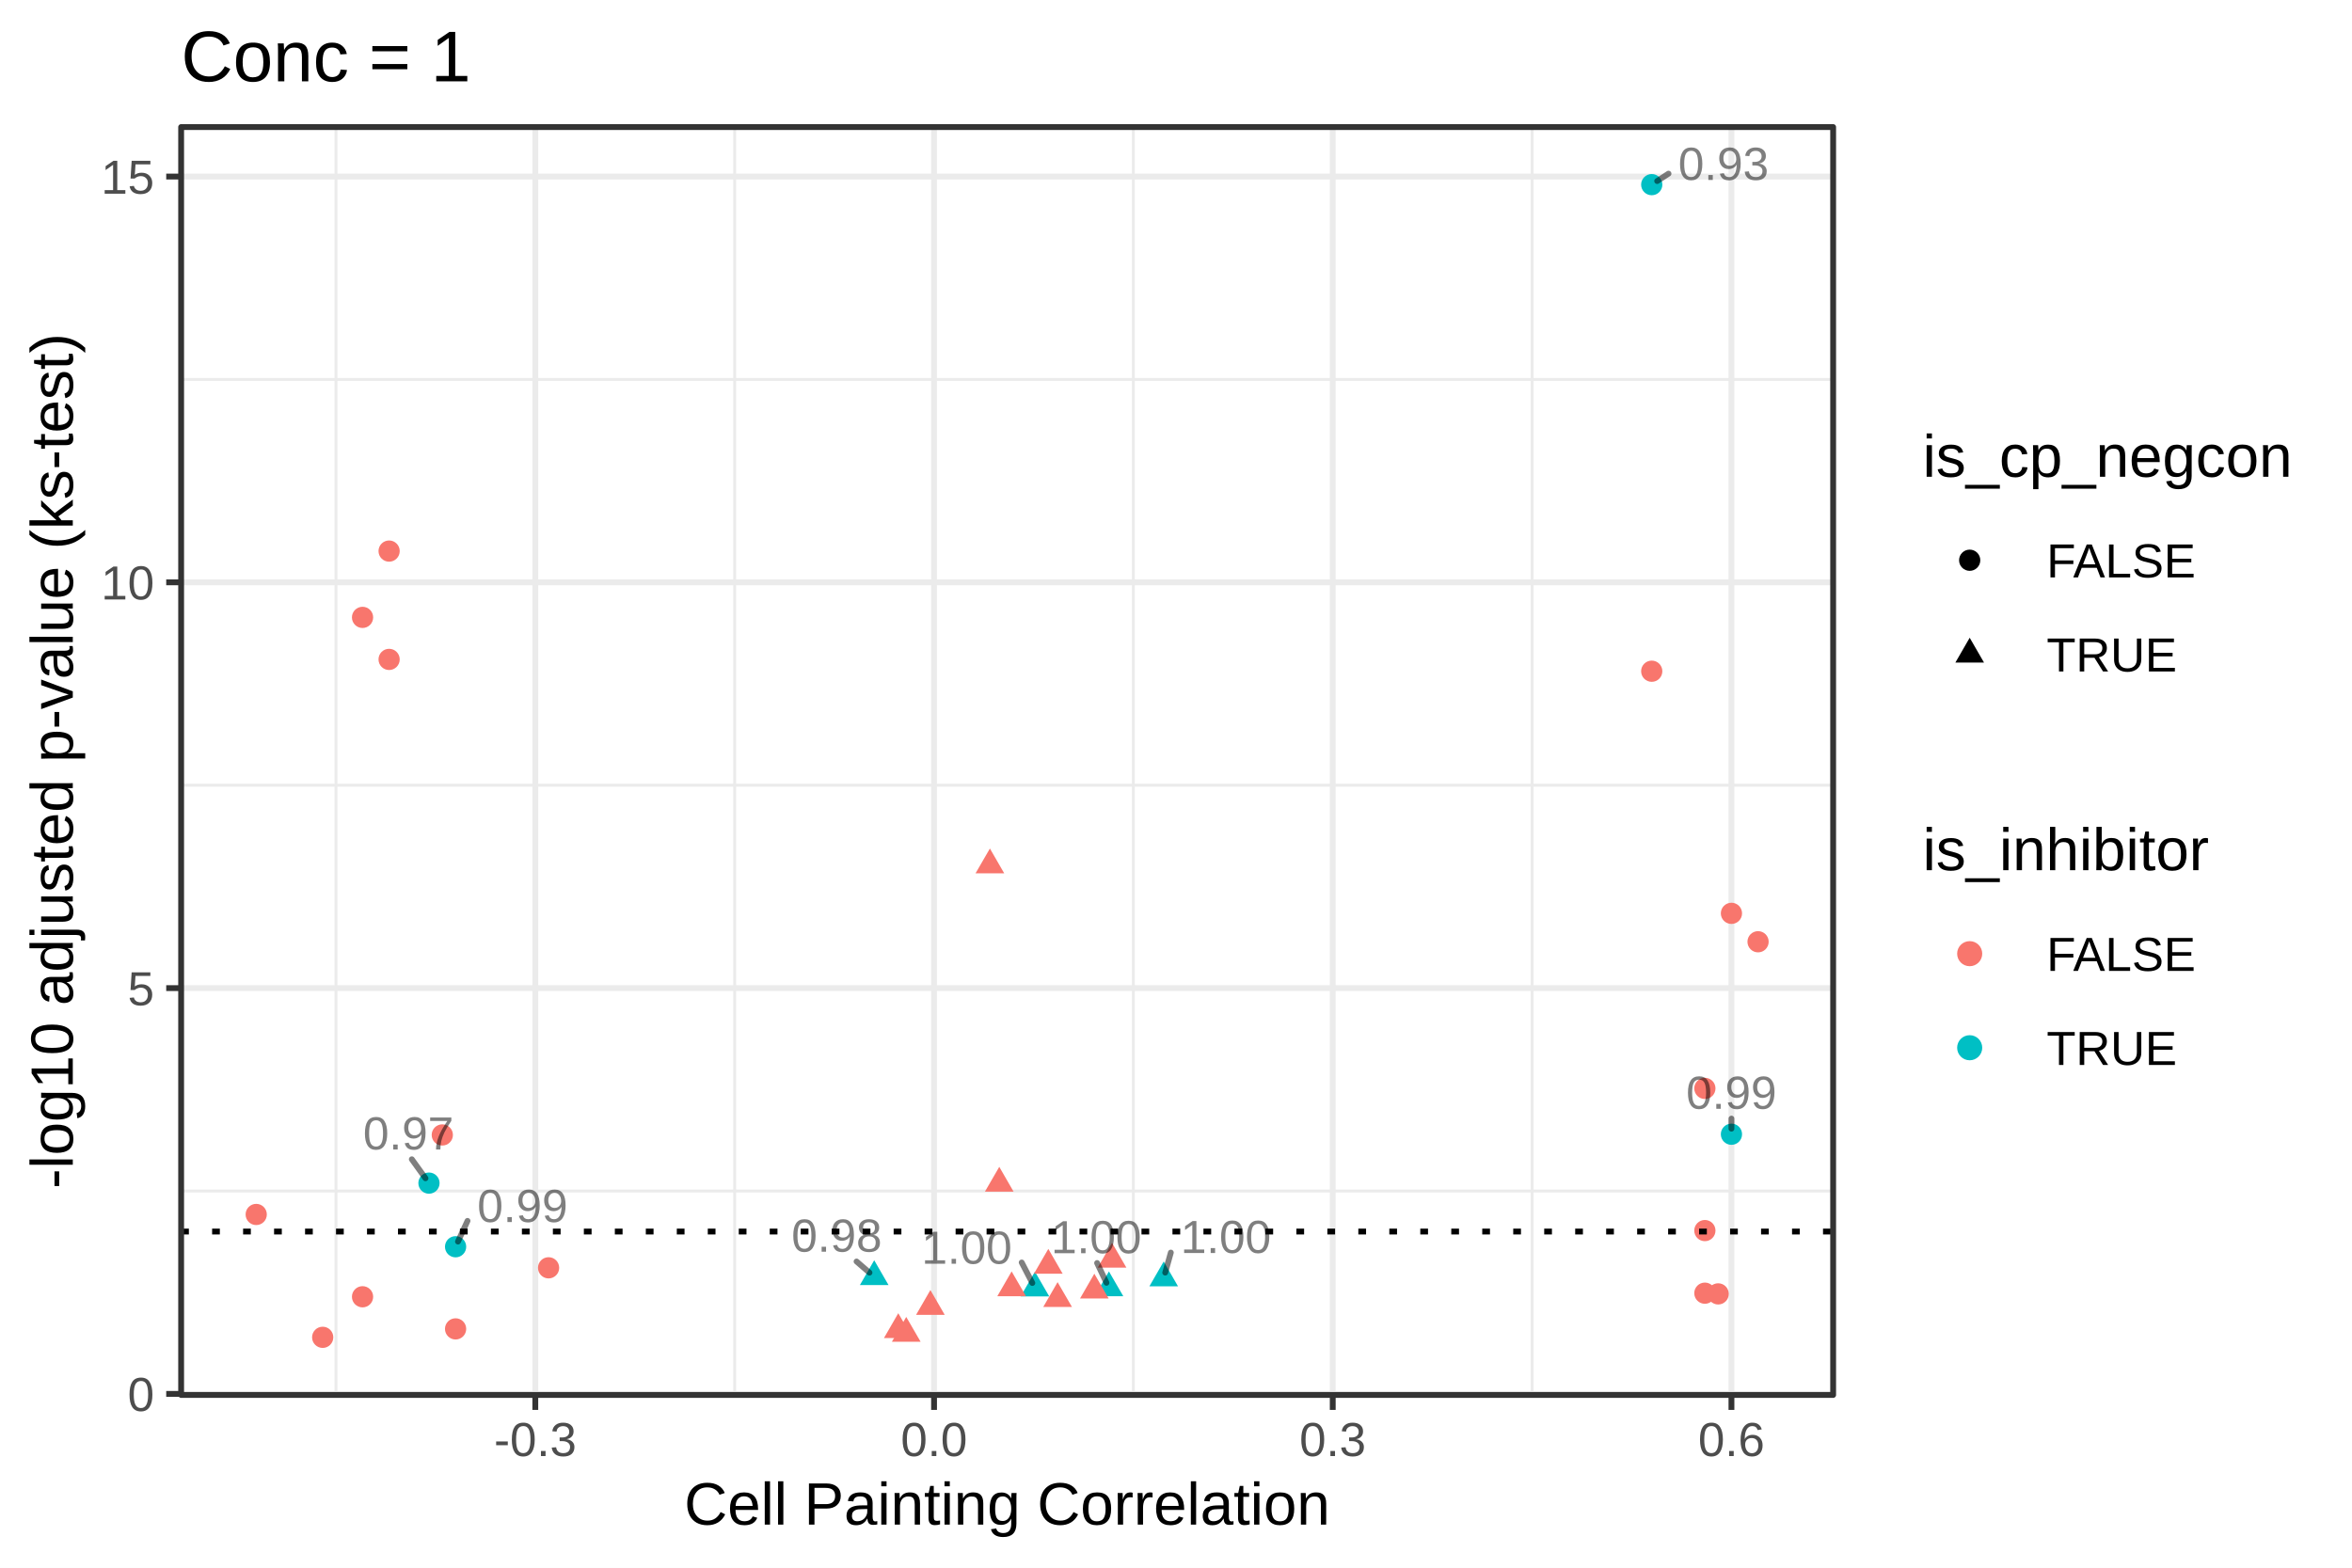
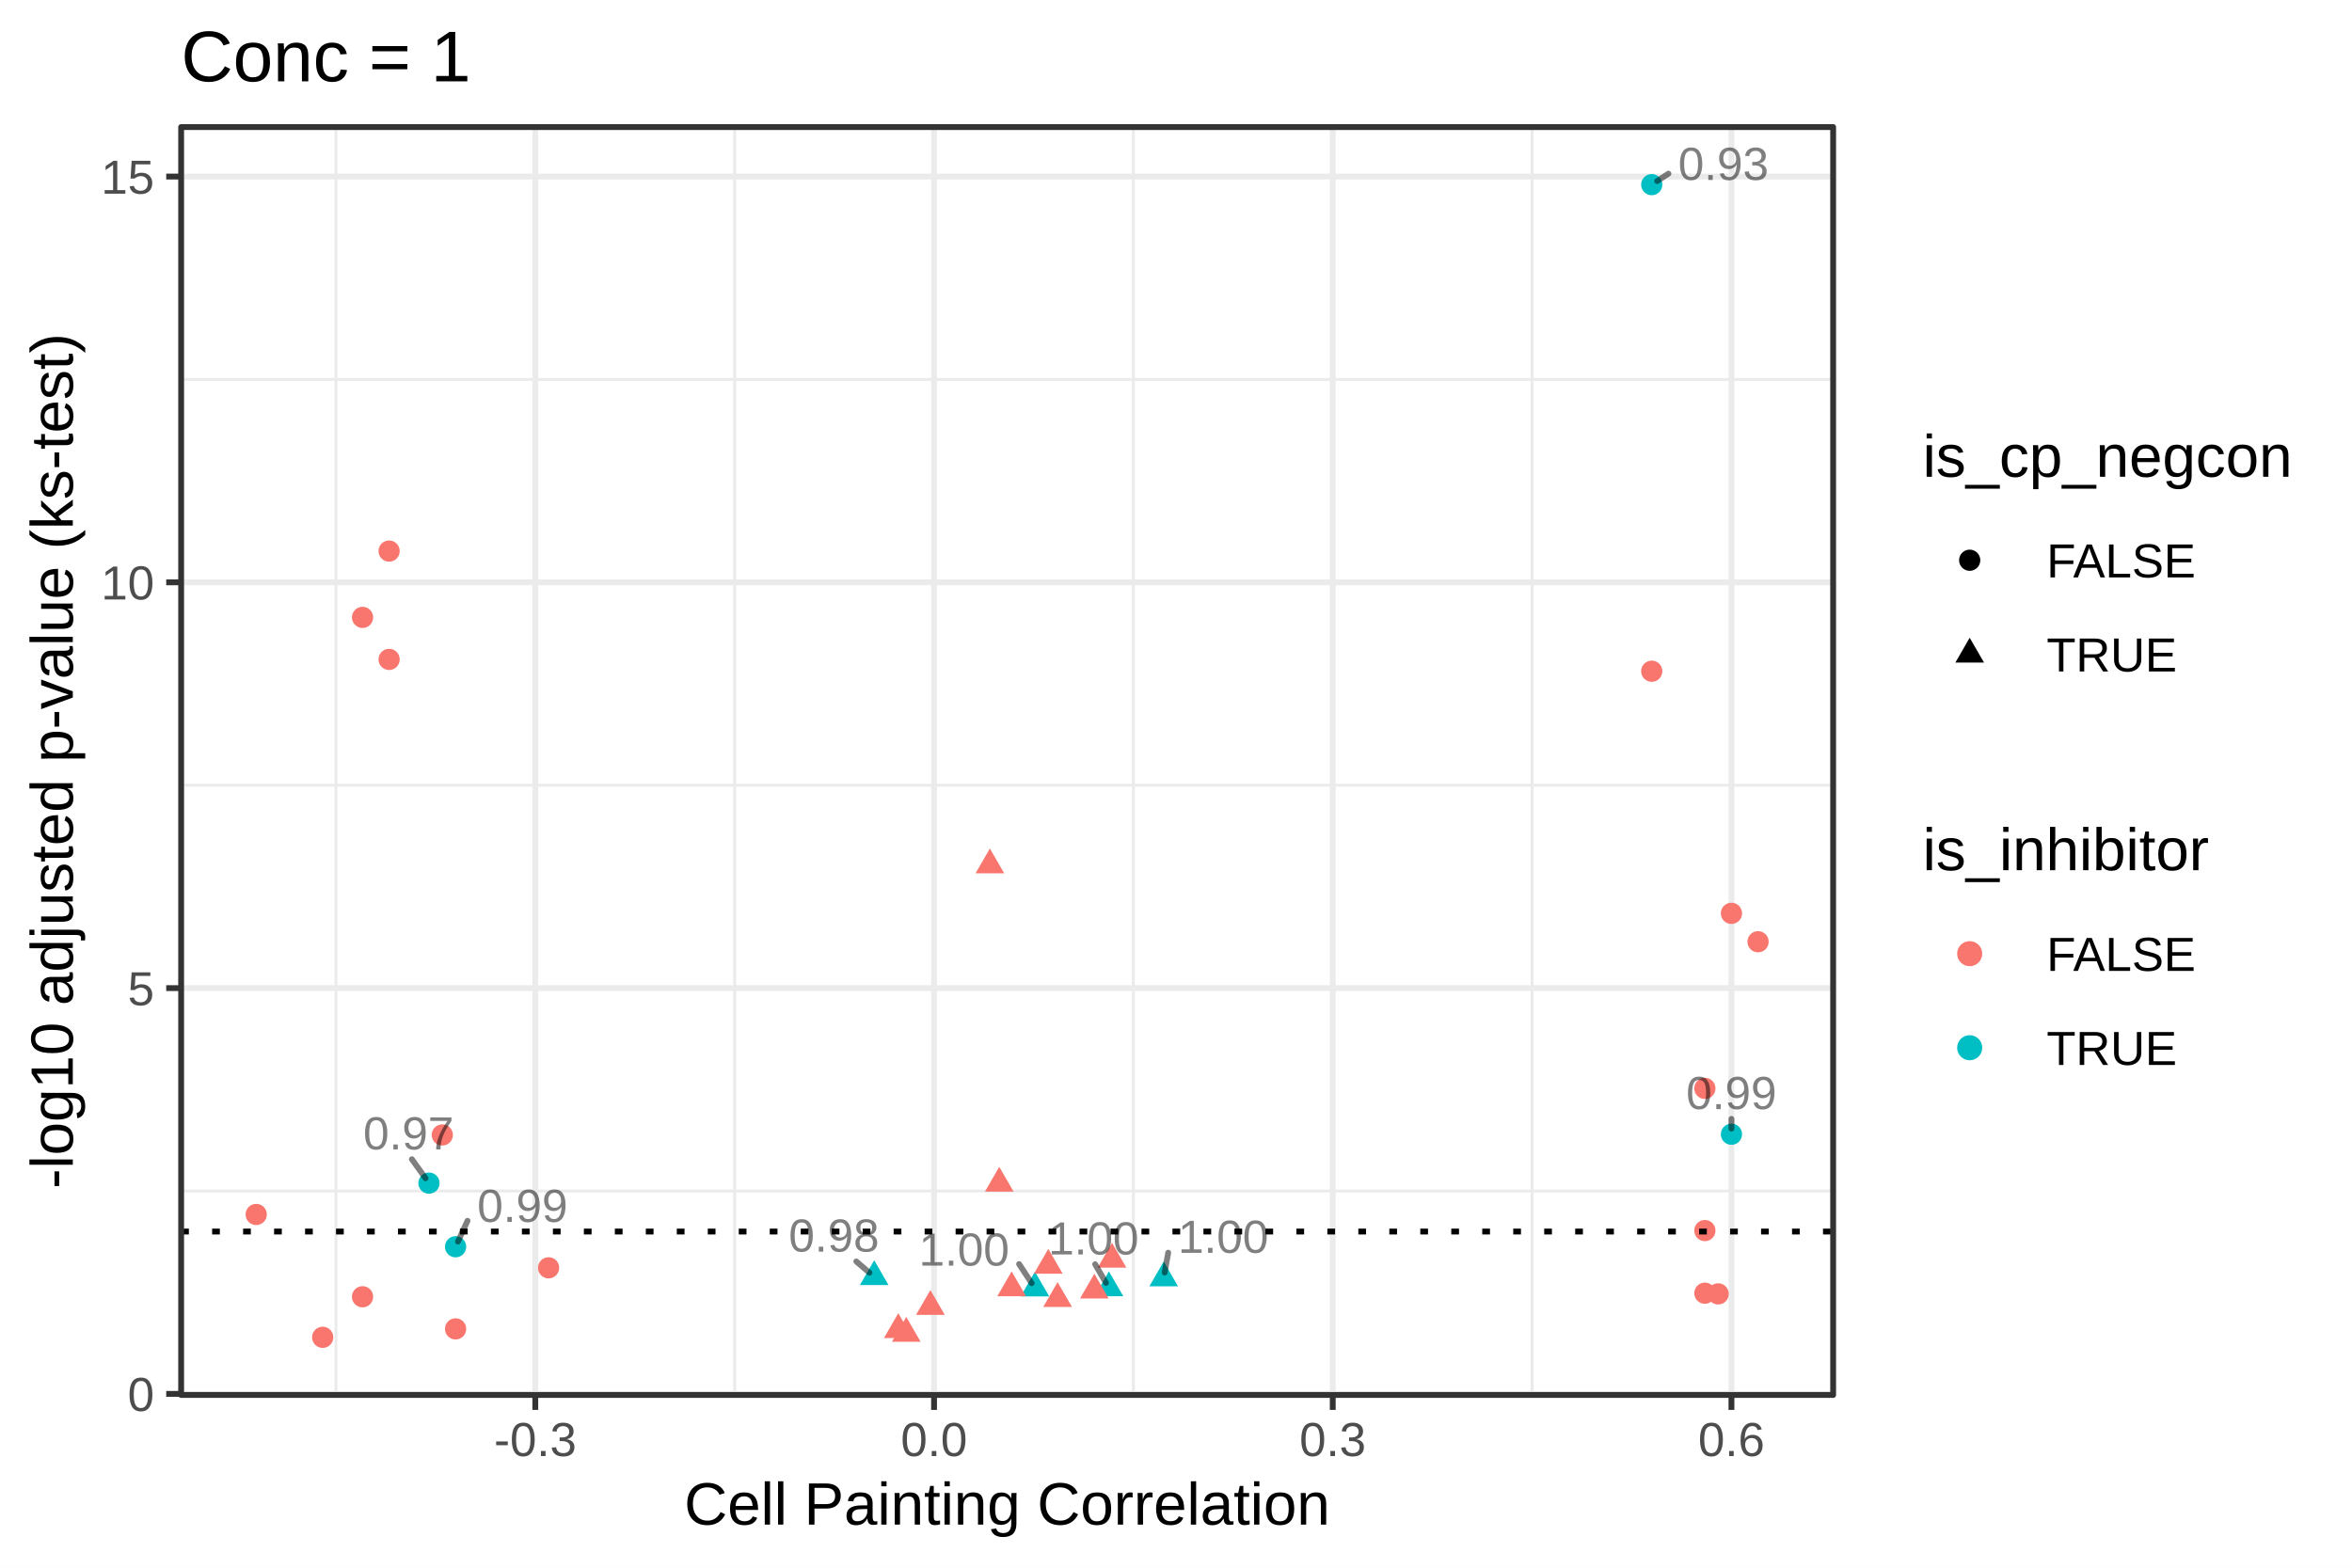
<svg xmlns="http://www.w3.org/2000/svg" class="svglite" width="432.00pt" height="288.00pt" viewBox="0 0 432.00 288.00">
  <defs>
    <style type="text/css">
    .svglite line, .svglite polyline, .svglite polygon, .svglite path, .svglite rect, .svglite circle {
      fill: none;
      stroke: #000000;
      stroke-linecap: round;
      stroke-linejoin: round;
      stroke-miterlimit: 10.00;
    }
  </style>
  </defs>
  <rect width="100%" height="100%" style="stroke: none; fill: #FFFFFF;" />
  <defs>
    <clipPath id="cpMC4wMHw0MzIuMDB8MC4wMHwyODguMDA=">
      <rect x="0.00" y="0.00" width="432.00" height="288.00" />
    </clipPath>
  </defs>
  <g clip-path="url(#cpMC4wMHw0MzIuMDB8MC4wMHwyODguMDA=)">
    <rect x="0.00" y="0.00" width="432.00" height="288.00" style="stroke-width: 1.07; stroke: #FFFFFF; fill: #FFFFFF;" />
    <rect x="33.27" y="23.34" width="303.43" height="232.93" style="stroke-width: 1.07; stroke: none; fill: #FFFFFF;" />
    <polyline points="33.27,218.80 336.70,218.80 " style="stroke-width: 0.53; stroke: #EBEBEB; stroke-linecap: butt;" />
    <polyline points="33.27,144.25 336.70,144.25 " style="stroke-width: 0.53; stroke: #EBEBEB; stroke-linecap: butt;" />
    <polyline points="33.27,69.71 336.70,69.71 " style="stroke-width: 0.53; stroke: #EBEBEB; stroke-linecap: butt;" />
    <polyline points="61.71,256.27 61.71,23.34 " style="stroke-width: 0.53; stroke: #EBEBEB; stroke-linecap: butt;" />
    <polyline points="134.94,256.27 134.94,23.34 " style="stroke-width: 0.53; stroke: #EBEBEB; stroke-linecap: butt;" />
    <polyline points="208.17,256.27 208.17,23.34 " style="stroke-width: 0.53; stroke: #EBEBEB; stroke-linecap: butt;" />
    <polyline points="281.41,256.27 281.41,23.34 " style="stroke-width: 0.53; stroke: #EBEBEB; stroke-linecap: butt;" />
    <polyline points="33.27,256.07 336.70,256.07 " style="stroke-width: 1.07; stroke: #EBEBEB; stroke-linecap: butt;" />
    <polyline points="33.27,181.53 336.70,181.53 " style="stroke-width: 1.07; stroke: #EBEBEB; stroke-linecap: butt;" />
    <polyline points="33.27,106.98 336.70,106.98 " style="stroke-width: 1.07; stroke: #EBEBEB; stroke-linecap: butt;" />
    <polyline points="33.27,32.44 336.70,32.44 " style="stroke-width: 1.07; stroke: #EBEBEB; stroke-linecap: butt;" />
    <polyline points="98.32,256.27 98.32,23.34 " style="stroke-width: 1.07; stroke: #EBEBEB; stroke-linecap: butt;" />
    <polyline points="171.56,256.27 171.56,23.34 " style="stroke-width: 1.07; stroke: #EBEBEB; stroke-linecap: butt;" />
    <polyline points="244.79,256.27 244.79,23.34 " style="stroke-width: 1.07; stroke: #EBEBEB; stroke-linecap: butt;" />
    <polyline points="318.02,256.27 318.02,23.34 " style="stroke-width: 1.07; stroke: #EBEBEB; stroke-linecap: butt;" />
    <circle cx="318.02" cy="208.37" r="1.95" style="stroke-width: 0.71; stroke: none; fill: #00BFC4;" />
    <circle cx="71.47" cy="121.14" r="1.95" style="stroke-width: 0.71; stroke: none; fill: #F8766D;" />
    <polygon points="213.74,231.75 216.37,236.31 211.11,236.31 " style="stroke-width: 0.71; stroke: none; fill: #00BFC4;" />
    <circle cx="100.76" cy="232.91" r="1.95" style="stroke-width: 0.71; stroke: none; fill: #F8766D;" />
    <circle cx="313.14" cy="237.57" r="1.95" style="stroke-width: 0.71; stroke: none; fill: #F8766D;" />
    <circle cx="313.14" cy="199.95" r="1.95" style="stroke-width: 0.71; stroke: none; fill: #F8766D;" />
    <polygon points="203.68,233.57 206.32,238.13 201.05,238.13 " style="stroke-width: 0.71; stroke: none; fill: #00BFC4;" />
    <circle cx="322.91" cy="173.01" r="1.95" style="stroke-width: 0.71; stroke: none; fill: #F8766D;" />
    <polygon points="190.09,233.61 192.72,238.17 187.46,238.17 " style="stroke-width: 0.71; stroke: none; fill: #00BFC4;" />
    <circle cx="47.06" cy="223.11" r="1.95" style="stroke-width: 0.71; stroke: none; fill: #F8766D;" />
    <polygon points="164.99,241.25 167.63,245.81 162.36,245.81 " style="stroke-width: 0.71; stroke: none; fill: #F8766D;" />
    <circle cx="83.68" cy="244.13" r="1.95" style="stroke-width: 0.71; stroke: none; fill: #F8766D;" />
    <circle cx="318.02" cy="167.79" r="1.95" style="stroke-width: 0.71; stroke: none; fill: #F8766D;" />
    <polygon points="183.54,214.36 186.17,218.92 180.90,218.92 " style="stroke-width: 0.71; stroke: none; fill: #F8766D;" />
    <polygon points="185.81,233.57 188.45,238.13 183.18,238.13 " style="stroke-width: 0.71; stroke: none; fill: #F8766D;" />
    <circle cx="83.68" cy="229.04" r="1.95" style="stroke-width: 0.71; stroke: none; fill: #00BFC4;" />
    <polygon points="181.82,155.88 184.45,160.44 179.18,160.44 " style="stroke-width: 0.71; stroke: none; fill: #F8766D;" />
    <circle cx="71.47" cy="101.24" r="1.95" style="stroke-width: 0.71; stroke: none; fill: #F8766D;" />
    <circle cx="66.59" cy="113.42" r="1.95" style="stroke-width: 0.71; stroke: none; fill: #F8766D;" />
    <circle cx="313.14" cy="226.07" r="1.95" style="stroke-width: 0.71; stroke: none; fill: #F8766D;" />
    <circle cx="59.27" cy="245.68" r="1.95" style="stroke-width: 0.71; stroke: none; fill: #F8766D;" />
    <circle cx="315.58" cy="237.70" r="1.95" style="stroke-width: 0.71; stroke: none; fill: #F8766D;" />
    <circle cx="78.79" cy="217.35" r="1.95" style="stroke-width: 0.71; stroke: none; fill: #00BFC4;" />
    <polygon points="192.55,229.43 195.18,233.99 189.91,233.99 " style="stroke-width: 0.71; stroke: none; fill: #F8766D;" />
    <circle cx="303.38" cy="33.92" r="1.95" style="stroke-width: 0.71; stroke: none; fill: #00BFC4;" />
    <polygon points="166.45,241.93 169.09,246.49 163.82,246.49 " style="stroke-width: 0.71; stroke: none; fill: #F8766D;" />
    <polygon points="160.57,231.52 163.20,236.08 157.94,236.08 " style="stroke-width: 0.71; stroke: none; fill: #00BFC4;" />
    <polygon points="194.25,235.54 196.89,240.10 191.62,240.10 " style="stroke-width: 0.71; stroke: none; fill: #F8766D;" />
    <polygon points="201.00,233.99 203.63,238.55 198.37,238.55 " style="stroke-width: 0.71; stroke: none; fill: #F8766D;" />
    <circle cx="303.38" cy="123.31" r="1.95" style="stroke-width: 0.71; stroke: none; fill: #F8766D;" />
    <polygon points="204.25,228.32 206.89,232.88 201.62,232.88 " style="stroke-width: 0.71; stroke: none; fill: #F8766D;" />
    <polygon points="170.89,236.99 173.52,241.55 168.26,241.55 " style="stroke-width: 0.71; stroke: none; fill: #F8766D;" />
    <circle cx="66.59" cy="238.23" r="1.95" style="stroke-width: 0.71; stroke: none; fill: #F8766D;" />
    <circle cx="81.24" cy="208.50" r="1.95" style="stroke-width: 0.71; stroke: none; fill: #F8766D;" />
-     <line x1="318.02" y1="205.50" x2="318.02" y2="207.35" style="stroke-width: 1.07; stroke: #000000; stroke-opacity: 0.50;" />
-     <line x1="215.05" y1="230.11" x2="214.02" y2="233.79" style="stroke-width: 1.07; stroke: #000000; stroke-opacity: 0.50;" />
-     <line x1="201.51" y1="232.03" x2="203.23" y2="235.66" style="stroke-width: 1.07; stroke: #000000; stroke-opacity: 0.50;" />
-     <line x1="187.66" y1="231.93" x2="189.61" y2="235.70" style="stroke-width: 1.07; stroke: #000000; stroke-opacity: 0.50;" />
-     <line x1="85.87" y1="224.29" x2="84.12" y2="228.09" style="stroke-width: 1.07; stroke: #000000; stroke-opacity: 0.50;" />
-     <line x1="75.64" y1="212.97" x2="78.15" y2="216.46" style="stroke-width: 1.07; stroke: #000000; stroke-opacity: 0.50;" />
-     <line x1="306.46" y1="31.90" x2="304.38" y2="33.26" style="stroke-width: 1.07; stroke: #000000; stroke-opacity: 0.50;" />
-     <line x1="157.33" y1="231.75" x2="159.70" y2="233.80" style="stroke-width: 1.07; stroke: #000000; stroke-opacity: 0.50;" />
-     <text x="318.02" y="203.70" text-anchor="middle" style="font-size: 8.54px; fill: #000000; fill-opacity: 0.50; font-family: Arial;" textLength="16.60px" lengthAdjust="spacingAndGlyphs">0.99</text>
-     <text x="225.15" y="230.19" text-anchor="middle" style="font-size: 8.54px; fill: #000000; fill-opacity: 0.50; font-family: Arial;" textLength="16.60px" lengthAdjust="spacingAndGlyphs">1.00</text>
-     <text x="201.35" y="230.23" text-anchor="middle" style="font-size: 8.54px; fill: #000000; fill-opacity: 0.50; font-family: Arial;" textLength="16.60px" lengthAdjust="spacingAndGlyphs">1.00</text>
-     <text x="177.56" y="232.17" text-anchor="middle" style="font-size: 8.54px; fill: #000000; fill-opacity: 0.50; font-family: Arial;" textLength="16.60px" lengthAdjust="spacingAndGlyphs">1.00</text>
-     <text x="95.98" y="224.50" text-anchor="middle" style="font-size: 8.54px; fill: #000000; fill-opacity: 0.50; font-family: Arial;" textLength="16.60px" lengthAdjust="spacingAndGlyphs">0.99</text>
-     <text x="75.01" y="211.17" text-anchor="middle" style="font-size: 8.54px; fill: #000000; fill-opacity: 0.50; font-family: Arial;" textLength="16.60px" lengthAdjust="spacingAndGlyphs">0.97</text>
-     <text x="316.56" y="33.06" text-anchor="middle" style="font-size: 8.54px; fill: #000000; fill-opacity: 0.50; font-family: Arial;" textLength="16.60px" lengthAdjust="spacingAndGlyphs">0.93</text>
-     <text x="153.69" y="229.95" text-anchor="middle" style="font-size: 8.54px; fill: #000000; fill-opacity: 0.50; font-family: Arial;" textLength="16.60px" lengthAdjust="spacingAndGlyphs">0.98</text>
+     <line x1="318.02" y1="205.55" x2="318.02" y2="207.35" style="stroke-width: 1.07; stroke: #000000; stroke-opacity: 0.50;" />
+     <line x1="214.57" y1="230.13" x2="213.92" y2="233.78" style="stroke-width: 1.07; stroke: #000000; stroke-opacity: 0.50;" />
+     <line x1="201.15" y1="232.26" x2="203.14" y2="235.69" style="stroke-width: 1.07; stroke: #000000; stroke-opacity: 0.50;" />
+     <line x1="187.18" y1="232.22" x2="189.49" y2="235.74" style="stroke-width: 1.07; stroke: #000000; stroke-opacity: 0.50;" />
+     <line x1="85.87" y1="224.27" x2="84.12" y2="228.09" style="stroke-width: 1.07; stroke: #000000; stroke-opacity: 0.50;" />
+     <line x1="75.65" y1="212.96" x2="78.16" y2="216.46" style="stroke-width: 1.07; stroke: #000000; stroke-opacity: 0.50;" />
+     <line x1="306.45" y1="31.90" x2="304.38" y2="33.26" style="stroke-width: 1.07; stroke: #000000; stroke-opacity: 0.50;" />
+     <line x1="157.28" y1="231.74" x2="159.69" y2="233.81" style="stroke-width: 1.07; stroke: #000000; stroke-opacity: 0.50;" />
+     <text x="318.02" y="203.75" text-anchor="middle" style="font-size: 8.54px; fill: #000000; fill-opacity: 0.50; font-family: Arial;" textLength="16.60px" lengthAdjust="spacingAndGlyphs">0.99</text>
+     <text x="224.67" y="230.16" text-anchor="middle" style="font-size: 8.54px; fill: #000000; fill-opacity: 0.50; font-family: Arial;" textLength="16.60px" lengthAdjust="spacingAndGlyphs">1.00</text>
+     <text x="200.85" y="230.46" text-anchor="middle" style="font-size: 8.54px; fill: #000000; fill-opacity: 0.50; font-family: Arial;" textLength="16.60px" lengthAdjust="spacingAndGlyphs">1.00</text>
+     <text x="177.07" y="232.51" text-anchor="middle" style="font-size: 8.54px; fill: #000000; fill-opacity: 0.50; font-family: Arial;" textLength="16.60px" lengthAdjust="spacingAndGlyphs">1.00</text>
+     <text x="95.97" y="224.48" text-anchor="middle" style="font-size: 8.54px; fill: #000000; fill-opacity: 0.50; font-family: Arial;" textLength="16.60px" lengthAdjust="spacingAndGlyphs">0.99</text>
+     <text x="75.03" y="211.16" text-anchor="middle" style="font-size: 8.54px; fill: #000000; fill-opacity: 0.50; font-family: Arial;" textLength="16.60px" lengthAdjust="spacingAndGlyphs">0.97</text>
+     <text x="316.55" y="33.06" text-anchor="middle" style="font-size: 8.54px; fill: #000000; fill-opacity: 0.50; font-family: Arial;" textLength="16.60px" lengthAdjust="spacingAndGlyphs">0.93</text>
+     <text x="153.18" y="229.94" text-anchor="middle" style="font-size: 8.54px; fill: #000000; fill-opacity: 0.50; font-family: Arial;" textLength="16.60px" lengthAdjust="spacingAndGlyphs">0.98</text>
    <line x1="33.27" y1="226.25" x2="336.70" y2="226.25" style="stroke-width: 1.07; stroke-dasharray: 1.42,4.27; stroke-linecap: butt;" />
    <rect x="33.27" y="23.34" width="303.43" height="232.93" style="stroke-width: 1.07; stroke: #333333;" />
    <text x="28.34" y="259.22" text-anchor="end" style="font-size: 8.80px; fill: #4D4D4D; font-family: Arial;" textLength="4.90px" lengthAdjust="spacingAndGlyphs">0</text>
    <text x="28.34" y="184.68" text-anchor="end" style="font-size: 8.80px; fill: #4D4D4D; font-family: Arial;" textLength="4.90px" lengthAdjust="spacingAndGlyphs">5</text>
    <text x="28.34" y="110.13" text-anchor="end" style="font-size: 8.80px; fill: #4D4D4D; font-family: Arial;" textLength="9.79px" lengthAdjust="spacingAndGlyphs">10</text>
    <text x="28.34" y="35.59" text-anchor="end" style="font-size: 8.80px; fill: #4D4D4D; font-family: Arial;" textLength="9.79px" lengthAdjust="spacingAndGlyphs">15</text>
    <polyline points="30.53,256.07 33.27,256.07 " style="stroke-width: 1.07; stroke: #333333; stroke-linecap: butt;" />
    <polyline points="30.53,181.53 33.27,181.53 " style="stroke-width: 1.07; stroke: #333333; stroke-linecap: butt;" />
    <polyline points="30.53,106.98 33.27,106.98 " style="stroke-width: 1.07; stroke: #333333; stroke-linecap: butt;" />
    <polyline points="30.53,32.44 33.27,32.44 " style="stroke-width: 1.07; stroke: #333333; stroke-linecap: butt;" />
    <polyline points="98.32,259.01 98.32,256.27 " style="stroke-width: 1.07; stroke: #333333; stroke-linecap: butt;" />
    <polyline points="171.56,259.01 171.56,256.27 " style="stroke-width: 1.07; stroke: #333333; stroke-linecap: butt;" />
    <polyline points="244.79,259.01 244.79,256.27 " style="stroke-width: 1.07; stroke: #333333; stroke-linecap: butt;" />
    <polyline points="318.02,259.01 318.02,256.27 " style="stroke-width: 1.07; stroke: #333333; stroke-linecap: butt;" />
    <text x="98.32" y="267.50" text-anchor="middle" style="font-size: 8.80px; fill: #4D4D4D; font-family: Arial;" textLength="15.16px" lengthAdjust="spacingAndGlyphs">-0.3</text>
    <text x="171.56" y="267.50" text-anchor="middle" style="font-size: 8.80px; fill: #4D4D4D; font-family: Arial;" textLength="12.23px" lengthAdjust="spacingAndGlyphs">0.0</text>
    <text x="244.79" y="267.50" text-anchor="middle" style="font-size: 8.80px; fill: #4D4D4D; font-family: Arial;" textLength="12.23px" lengthAdjust="spacingAndGlyphs">0.3</text>
    <text x="318.02" y="267.50" text-anchor="middle" style="font-size: 8.80px; fill: #4D4D4D; font-family: Arial;" textLength="12.23px" lengthAdjust="spacingAndGlyphs">0.6</text>
    <text x="184.98" y="280.09" text-anchor="middle" style="font-size: 11.00px; font-family: Arial;" textLength="118.61px" lengthAdjust="spacingAndGlyphs">Cell Painting Correlation</text>
    <text transform="translate(13.37,139.80) rotate(-90)" text-anchor="middle" style="font-size: 11.00px; font-family: Arial;" textLength="157.15px" lengthAdjust="spacingAndGlyphs">-log10 adjusted p-value (ks-test)</text>
    <rect x="347.66" y="73.00" width="78.86" height="61.32" style="stroke-width: 1.07; stroke: none; fill: #FFFFFF;" />
    <text x="353.14" y="87.59" style="font-size: 11.00px; font-family: Arial;" textLength="67.90px" lengthAdjust="spacingAndGlyphs">is_cp_negcon</text>
    <rect x="353.14" y="94.28" width="17.28" height="17.28" style="stroke-width: 1.07; stroke: none; fill: #FFFFFF;" />
    <circle cx="361.78" cy="102.92" r="1.95" style="stroke-width: 0.71; stroke: none; fill: #000000;" />
    <rect x="353.14" y="111.56" width="17.28" height="17.28" style="stroke-width: 1.07; stroke: none; fill: #FFFFFF;" />
    <polygon points="361.78,117.16 364.41,121.72 359.15,121.72 " style="stroke-width: 0.71; stroke: none; fill: #000000;" />
    <text x="375.90" y="106.08" style="font-size: 8.80px; font-family: Arial;" textLength="27.87px" lengthAdjust="spacingAndGlyphs">FALSE</text>
    <text x="375.90" y="123.36" style="font-size: 8.80px; font-family: Arial;" textLength="23.94px" lengthAdjust="spacingAndGlyphs">TRUE</text>
    <rect x="347.66" y="145.28" width="63.54" height="61.32" style="stroke-width: 1.07; stroke: none; fill: #FFFFFF;" />
    <text x="353.14" y="159.87" style="font-size: 11.00px; font-family: Arial;" textLength="52.58px" lengthAdjust="spacingAndGlyphs">is_inhibitor</text>
    <rect x="353.14" y="166.56" width="17.28" height="17.28" style="stroke-width: 1.07; stroke: none; fill: #FFFFFF;" />
    <circle cx="361.78" cy="175.20" r="1.95" style="stroke-width: 0.71; stroke: #F8766D; fill: #F8766D;" />
    <rect x="353.14" y="183.84" width="17.28" height="17.28" style="stroke-width: 1.07; stroke: none; fill: #FFFFFF;" />
    <circle cx="361.78" cy="192.48" r="1.95" style="stroke-width: 0.71; stroke: #00BFC4; fill: #00BFC4;" />
    <text x="375.90" y="178.36" style="font-size: 8.80px; font-family: Arial;" textLength="27.87px" lengthAdjust="spacingAndGlyphs">FALSE</text>
    <text x="375.90" y="195.64" style="font-size: 8.80px; font-family: Arial;" textLength="23.94px" lengthAdjust="spacingAndGlyphs">TRUE</text>
    <text x="33.27" y="14.94" style="font-size: 13.20px; font-family: Arial;" textLength="53.16px" lengthAdjust="spacingAndGlyphs">Conc = 1</text>
  </g>
</svg>
